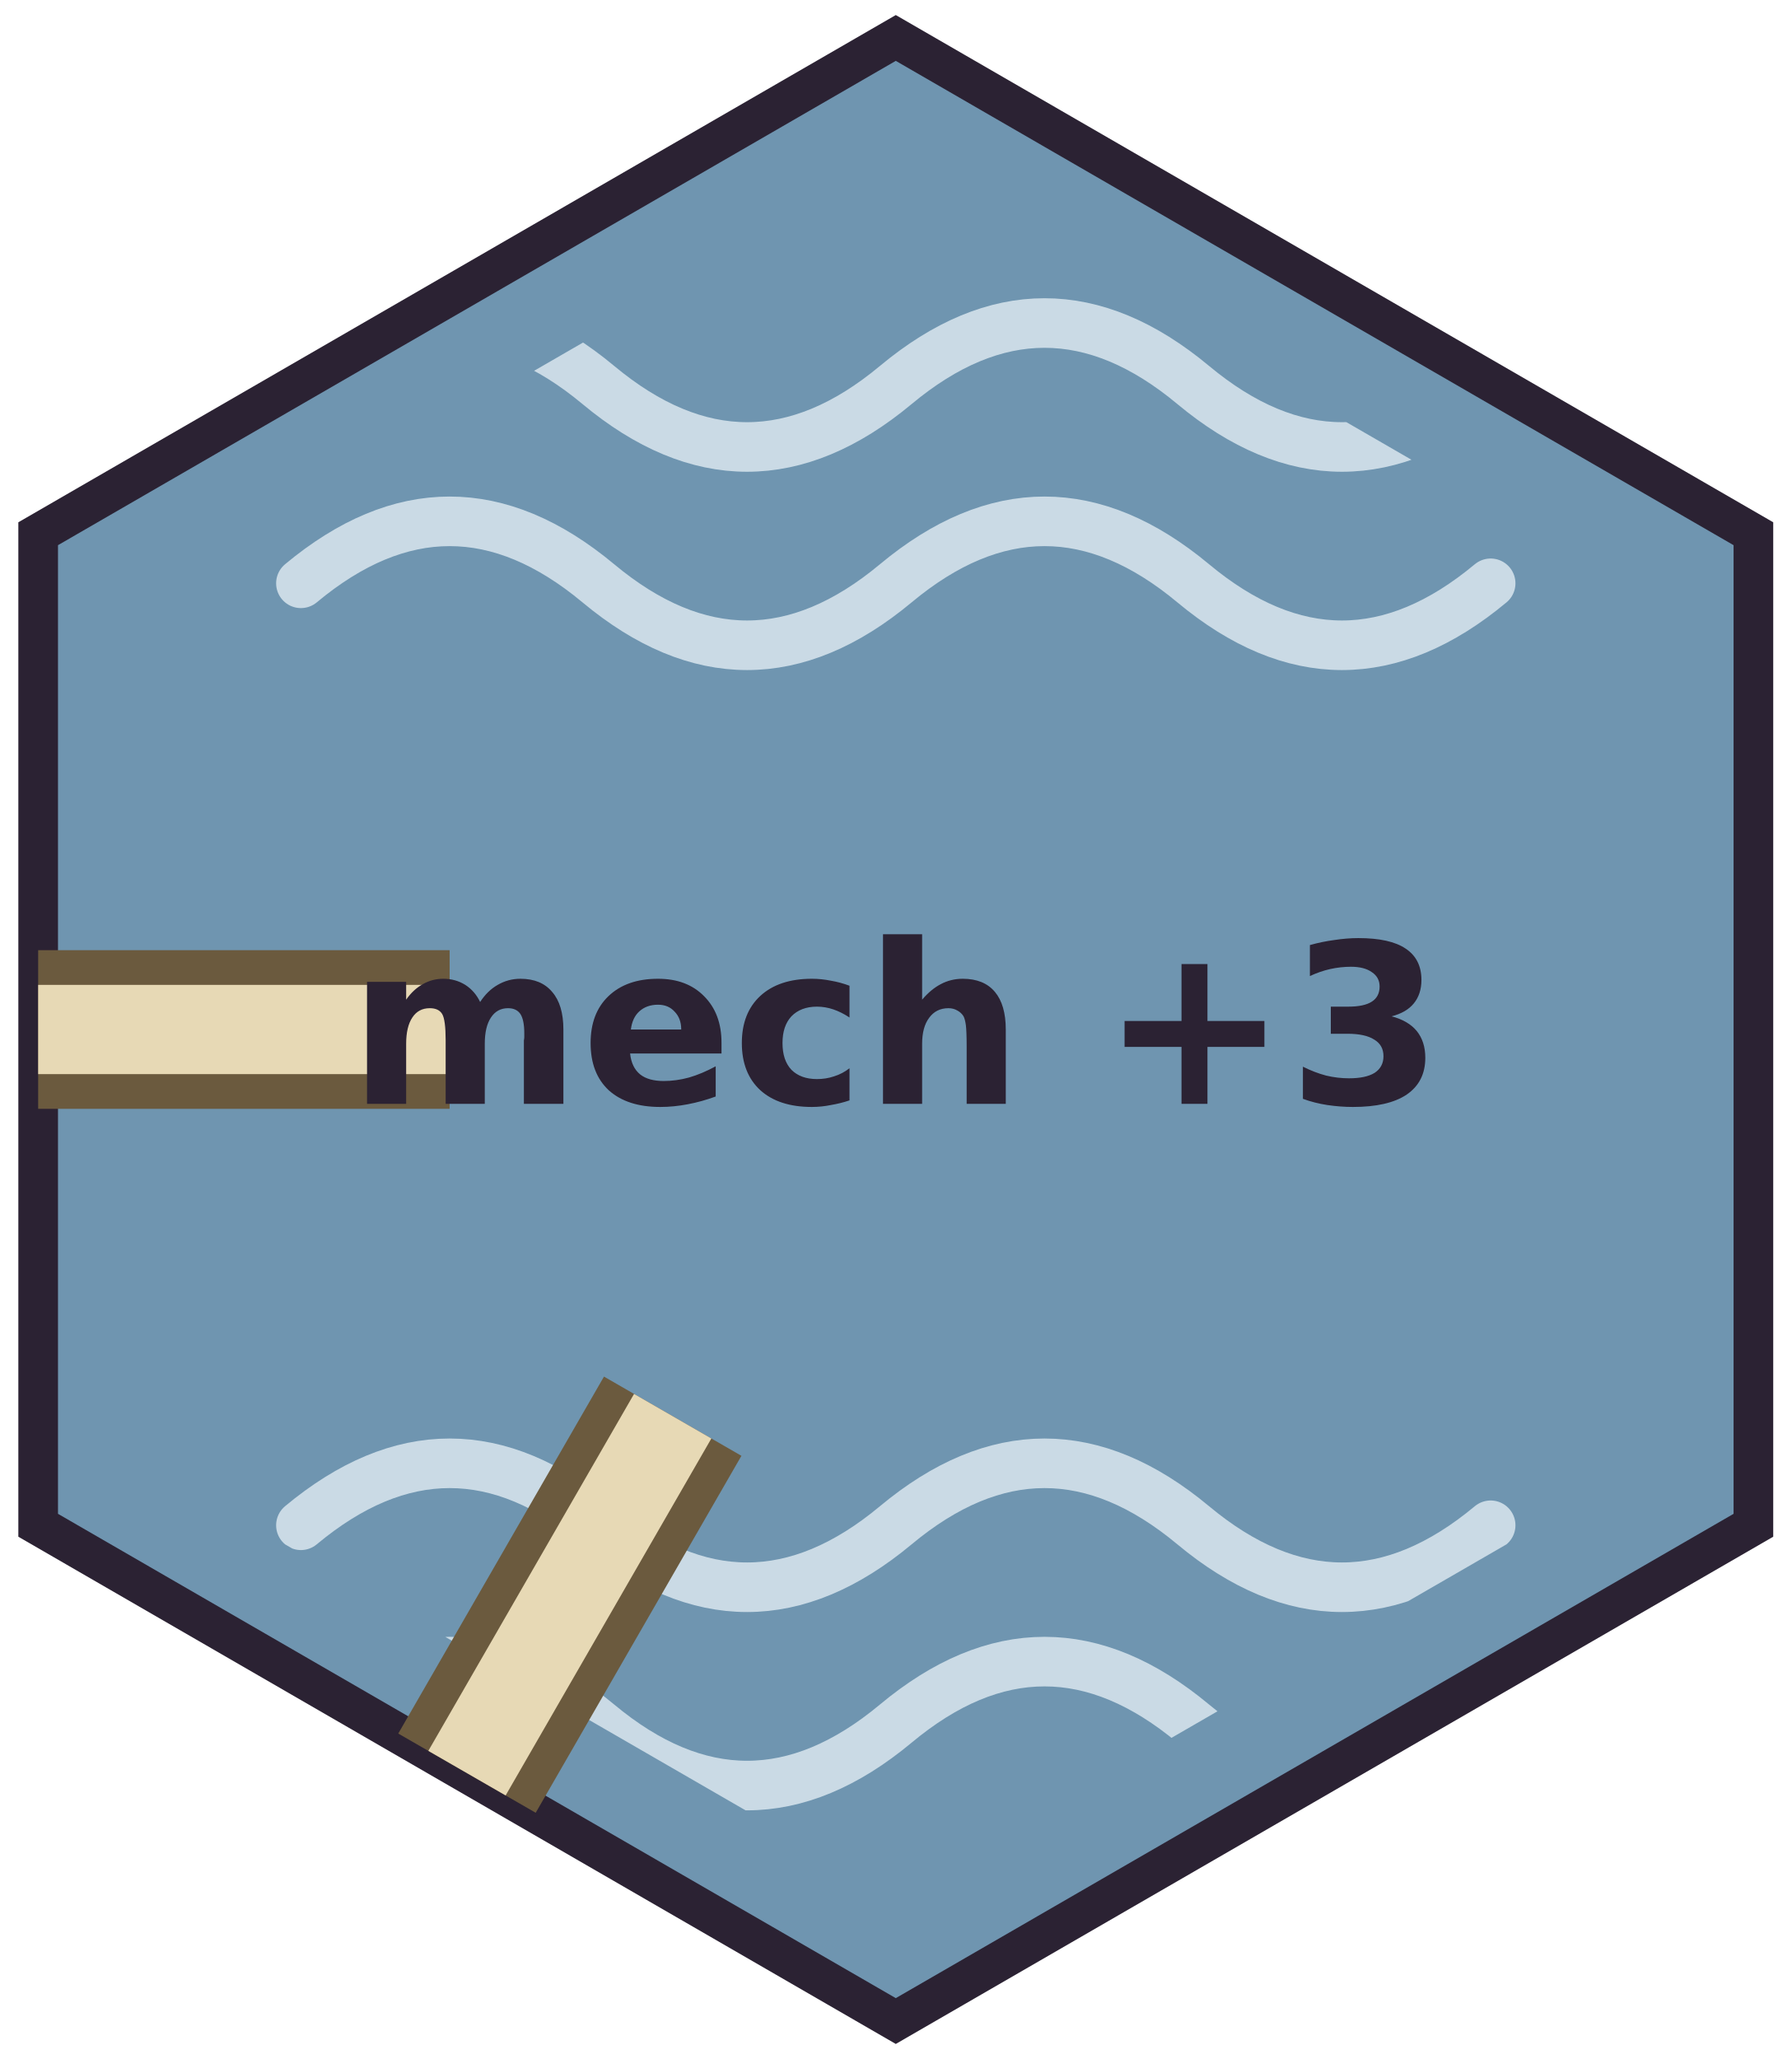
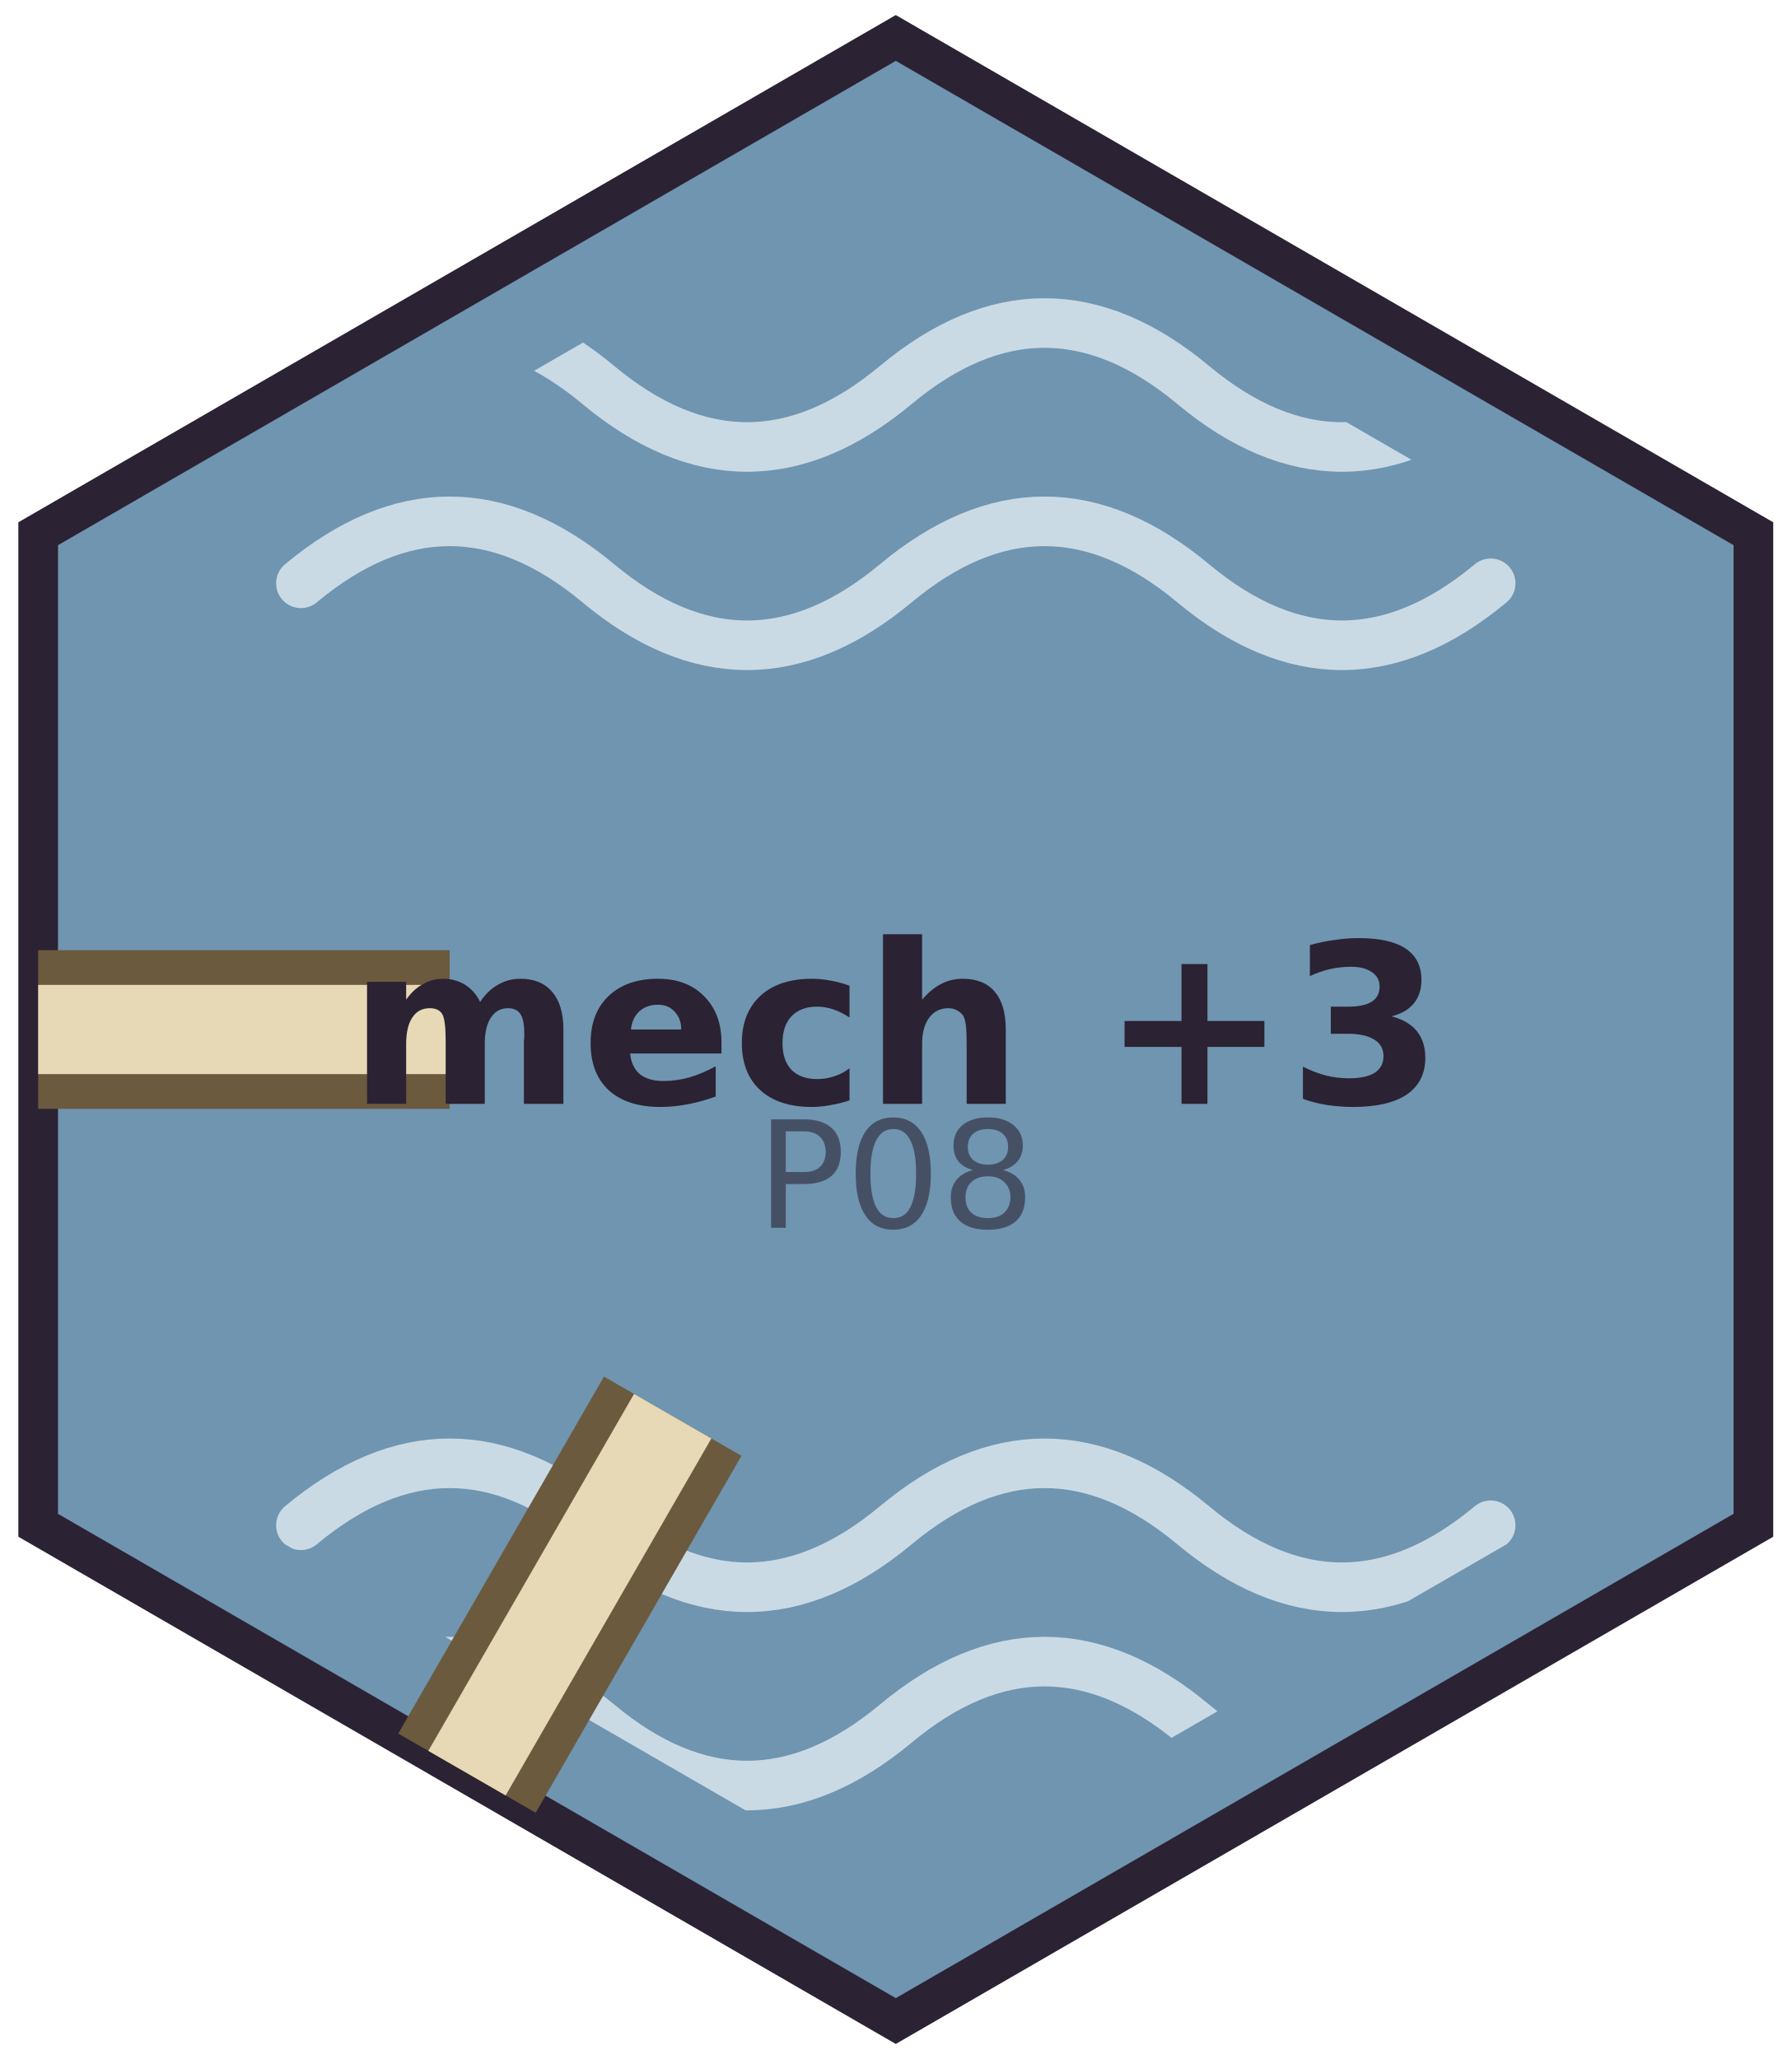
<svg xmlns="http://www.w3.org/2000/svg" viewBox="-36.14 -41.50 72.28 83.00" width="181" height="208" font-family="DejaVu Sans, Arial, sans-serif">
  <polygon points="34.6,20.0 0.0,40.0 -34.6,20.0 -34.6,-20.0 -0.0,-40.0 34.6,-20.0" fill="#6f95b0" stroke="#2b2233" stroke-width="1.6" />
  <clipPath id="c_port">
    <polygon points="30.3,17.5 0.0,35.0 -30.3,17.5 -30.3,-17.5 -0.0,-35.0 30.3,-17.5" />
  </clipPath>
  <g clip-path="url(#c_port)">
    <path d="M-24 -26 q6 -5 12 0 t12 0 t12 0 t12 0" stroke="#e8f1f7" stroke-opacity="0.75" stroke-width="2" fill="none" stroke-linecap="round" />
    <path d="M-24 -18 q6 -5 12 0 t12 0 t12 0 t12 0" stroke="#e8f1f7" stroke-opacity="0.75" stroke-width="2" fill="none" stroke-linecap="round" />
    <path d="M-24 20 q6 -5 12 0 t12 0 t12 0 t12 0" stroke="#e8f1f7" stroke-opacity="0.75" stroke-width="2" fill="none" stroke-linecap="round" />
    <path d="M-24 28 q6 -5 12 0 t12 0 t12 0 t12 0" stroke="#e8f1f7" stroke-opacity="0.75" stroke-width="2" fill="none" stroke-linecap="round" />
  </g>
  <line x1="-34.6" y1="0.0" x2="-18.0" y2="0.0" stroke="#6b5a3e" stroke-width="6.4" />
  <line x1="-34.6" y1="0.0" x2="-18.0" y2="0.0" stroke="#e7d9b5" stroke-width="3.6" />
  <line x1="-17.3" y1="30.0" x2="-9.0" y2="15.6" stroke="#6b5a3e" stroke-width="6.4" />
  <line x1="-17.3" y1="30.0" x2="-9.0" y2="15.6" stroke="#e7d9b5" stroke-width="3.6" />
  <text x="0" y="3" text-anchor="middle" font-size="9" font-weight="bold" fill="#2b2233">mech +3</text>
+   <text x="0" y="8" text-anchor="middle" font-size="6" fill="#2b2233" opacity="0.6">P08</text>
</svg>
